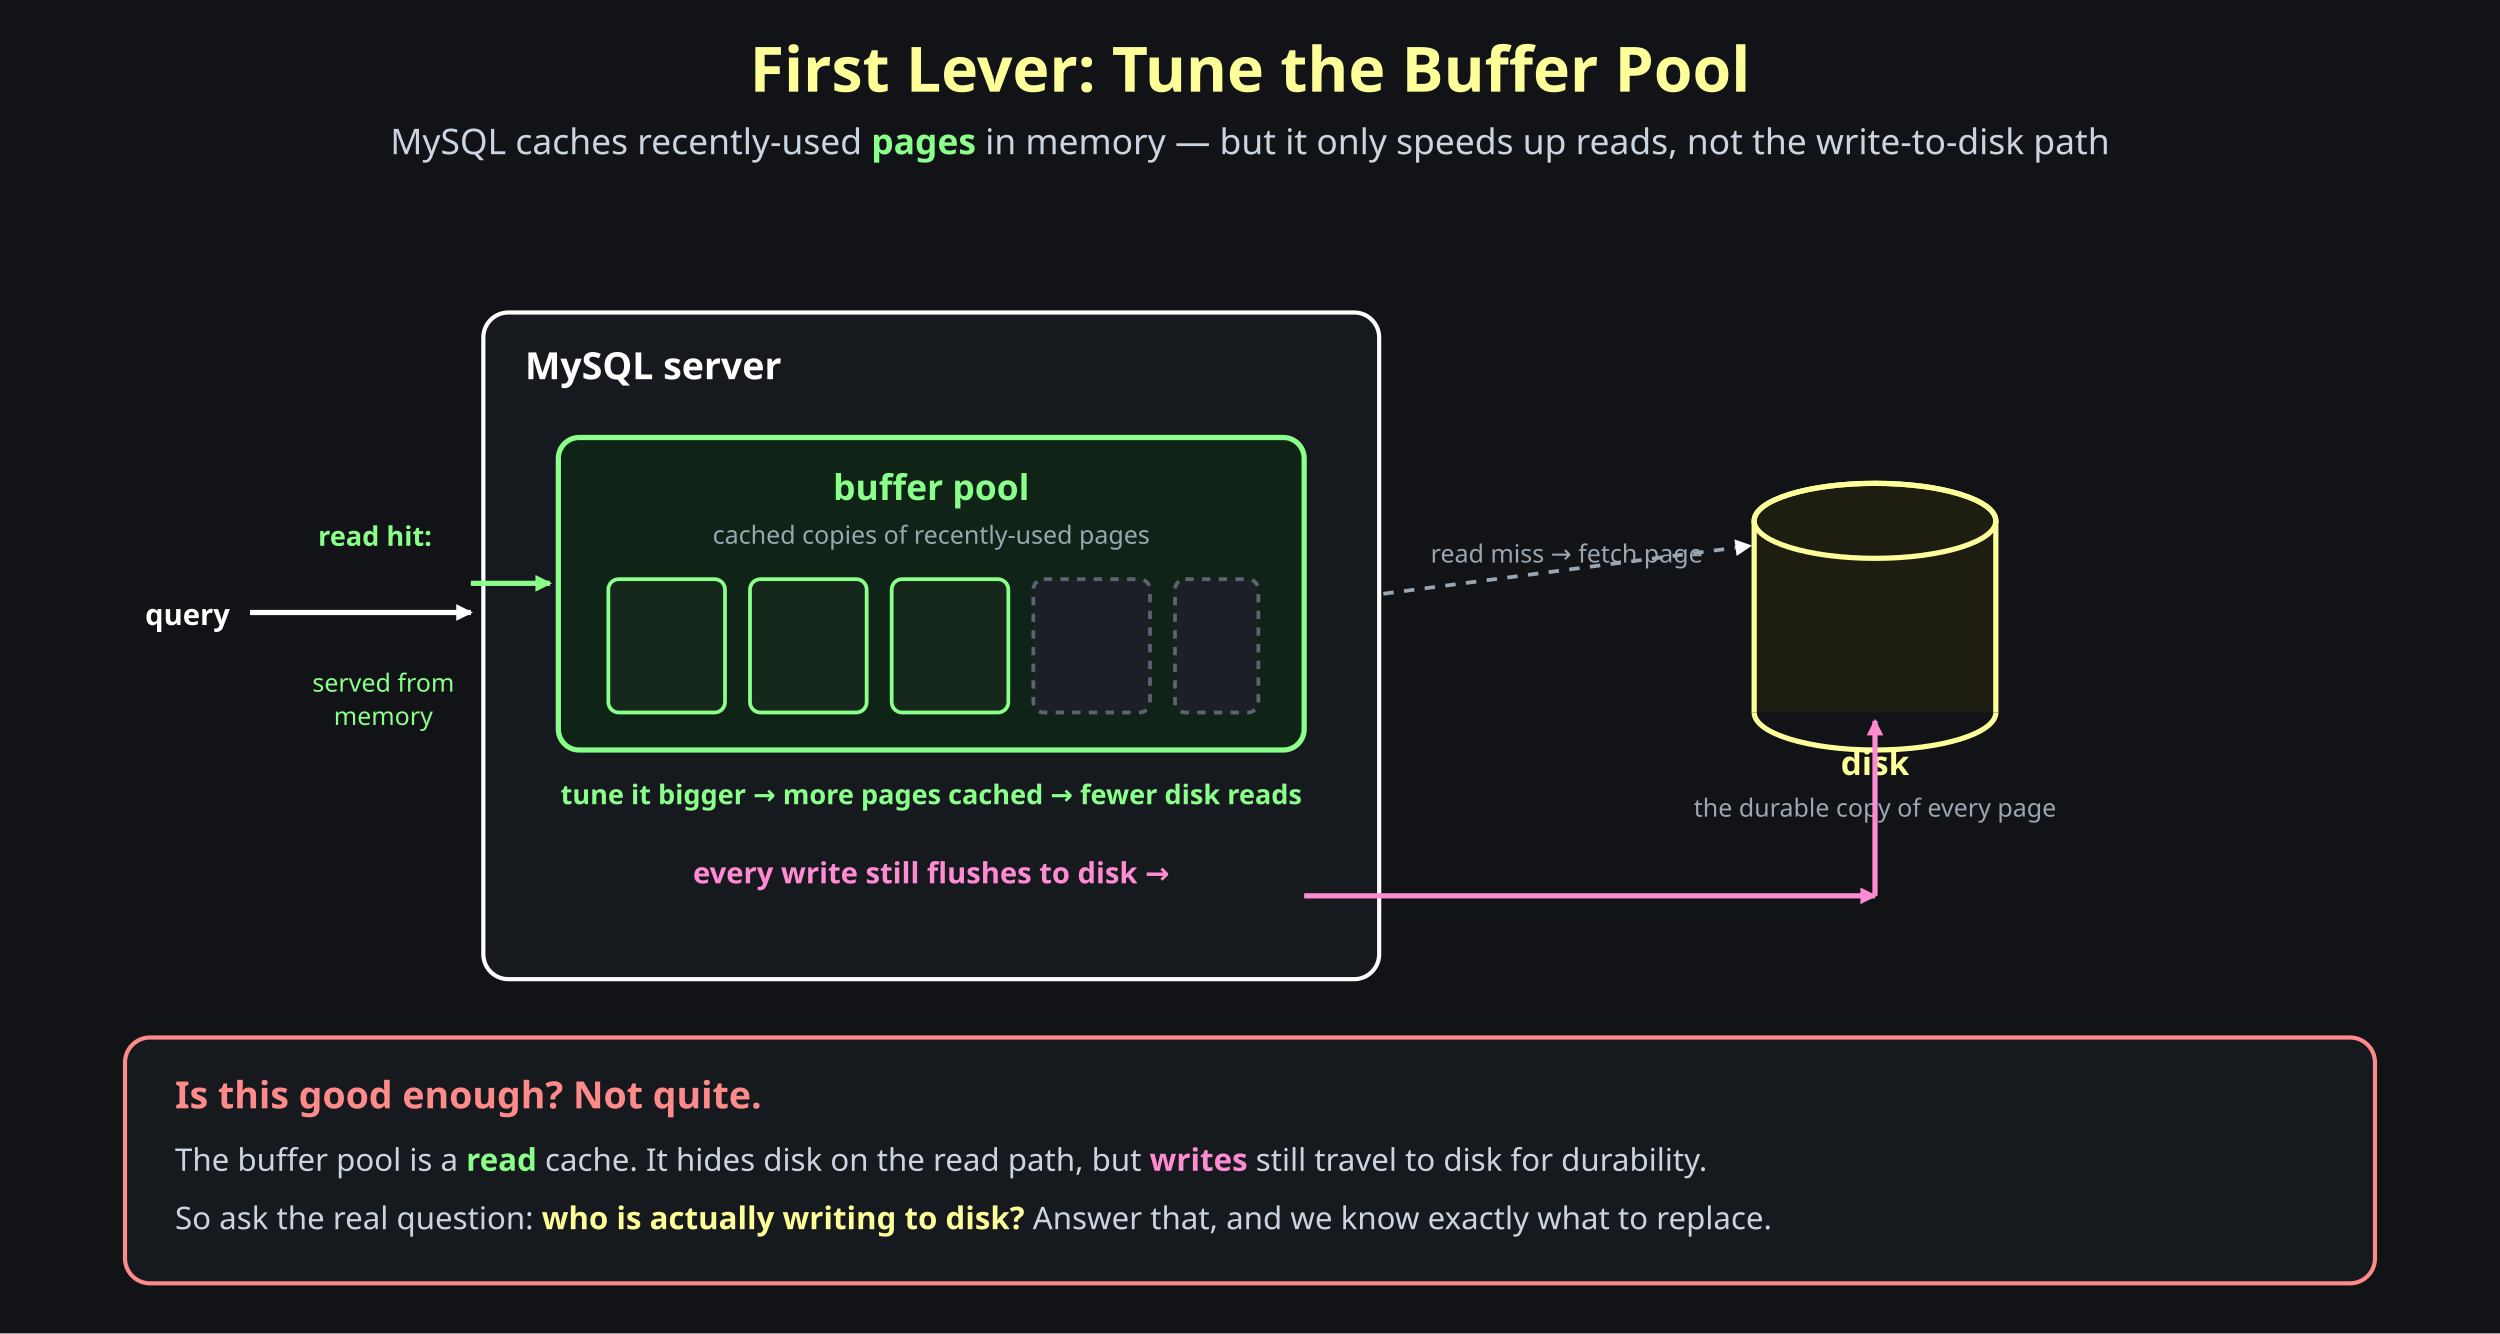
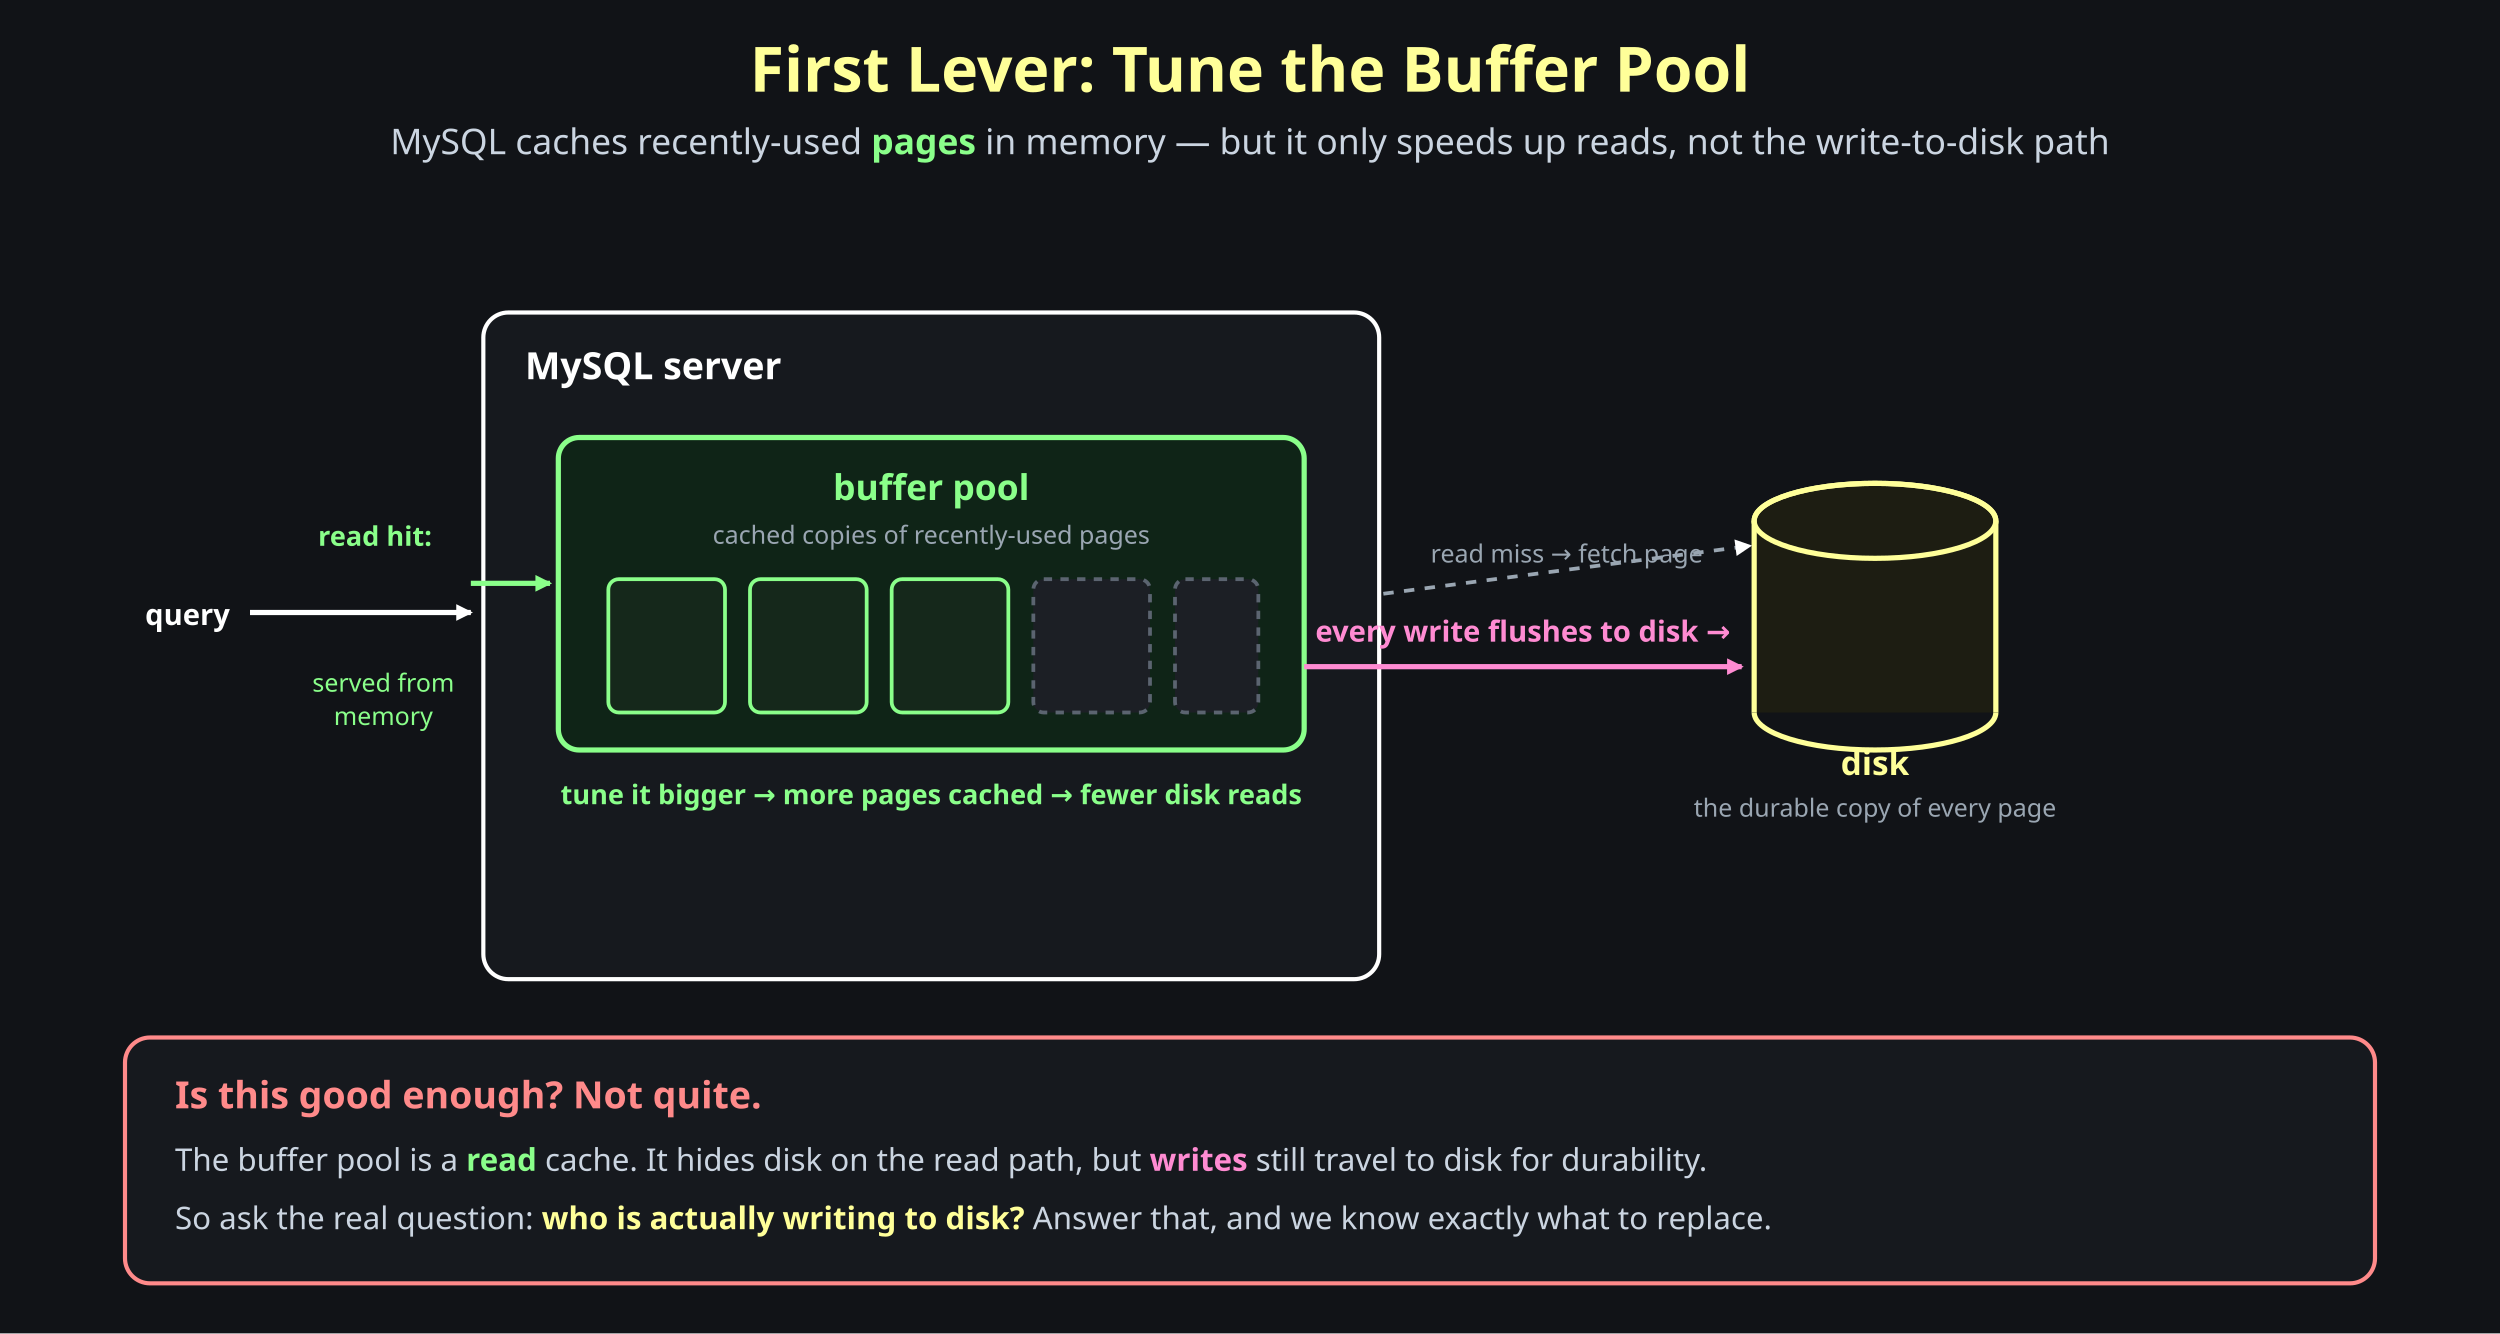
<svg xmlns="http://www.w3.org/2000/svg" width="1200" height="640" viewBox="0 0 1200 640" preserveAspectRatio="xMidYMid meet">
  <defs>
    <marker id="bp-w" markerWidth="10" markerHeight="10" refX="7" refY="4" orient="auto" markerUnits="userSpaceOnUse">
      <path d="M0,0 L8,4 L0,8 Z" fill="#ffffff" />
    </marker>
    <marker id="bp-g" markerWidth="10" markerHeight="10" refX="7" refY="4" orient="auto" markerUnits="userSpaceOnUse">
      <path d="M0,0 L8,4 L0,8 Z" fill="#8aff8a" />
    </marker>
    <marker id="bp-p" markerWidth="10" markerHeight="10" refX="7" refY="4" orient="auto" markerUnits="userSpaceOnUse">
      <path d="M0,0 L8,4 L0,8 Z" fill="#ff8bd2" />
    </marker>
  </defs>
  <rect x="0" y="0" width="1200" height="640" fill="#111317" />
  <text x="600" y="44" text-anchor="middle" fill="#ffff99" font-family="sans-serif" font-size="30" font-weight="bold">First Lever: Tune the Buffer Pool</text>
  <text x="600" y="74" text-anchor="middle" fill="#cbd5e1" font-family="sans-serif" font-size="17">MySQL caches recently-used <tspan fill="#8aff8a" font-weight="bold">pages</tspan> in memory — but it only speeds up reads, not the write-to-disk path</text>
  <text x="90" y="300" text-anchor="middle" fill="#ffffff" font-family="sans-serif" font-size="14" font-weight="bold">query</text>
  <line x1="120" y1="294" x2="226" y2="294" stroke="#ffffff" stroke-width="2.5" marker-end="url(#bp-w)" />
  <rect x="232" y="150" width="430" height="320" rx="12" fill="#16191e" stroke="#ffffff" stroke-width="2" />
  <text x="252" y="182" fill="#ffffff" font-family="sans-serif" font-size="18" font-weight="bold">MySQL server</text>
  <rect x="268" y="210" width="358" height="150" rx="10" fill="#0f2417" stroke="#8aff8a" stroke-width="2.5" />
  <text x="447" y="240" text-anchor="middle" fill="#8aff8a" font-family="sans-serif" font-size="17" font-weight="bold">buffer pool</text>
  <text x="447" y="261" text-anchor="middle" fill="#9aa6b2" font-family="sans-serif" font-size="12">cached copies of recently-used pages</text>
  <g>
    <rect x="292" y="278" width="56" height="64" rx="5" fill="#15281b" stroke="#8aff8a" stroke-width="1.8" />
    <rect x="360" y="278" width="56" height="64" rx="5" fill="#15281b" stroke="#8aff8a" stroke-width="1.8" />
    <rect x="428" y="278" width="56" height="64" rx="5" fill="#15281b" stroke="#8aff8a" stroke-width="1.8" />
    <rect x="496" y="278" width="56" height="64" rx="5" fill="#1c1f25" stroke="#5b6470" stroke-width="1.8" stroke-dasharray="4 4" />
    <rect x="564" y="278" width="40" height="64" rx="5" fill="#1c1f25" stroke="#5b6470" stroke-width="1.8" stroke-dasharray="4 4" />
  </g>
  <text x="447" y="386" text-anchor="middle" fill="#8aff8a" font-family="sans-serif" font-size="13" font-weight="bold">tune it bigger → more pages cached → fewer disk reads</text>
  <line x1="226" y1="280" x2="264" y2="280" stroke="#8aff8a" stroke-width="2.5" marker-end="url(#bp-g)" />
  <text x="180" y="262" text-anchor="middle" fill="#8aff8a" font-family="sans-serif" font-size="13" font-weight="bold">read hit:</text>
  <text x="184" y="332" text-anchor="middle" fill="#8aff8a" font-family="sans-serif" font-size="12">served from</text>
  <text x="184" y="348" text-anchor="middle" fill="#8aff8a" font-family="sans-serif" font-size="12">memory</text>
  <g stroke="#ffff99" stroke-width="2.5" fill="#1d1d12">
    <ellipse cx="900" cy="250" rx="58" ry="18" />
    <rect x="842" y="250" width="116" height="92" fill="#1d1d12" stroke="none" />
    <path d="M842,250 L842,342" fill="none" />
    <path d="M958,250 L958,342" fill="none" />
    <path d="M842,342 A58,18 0 0 0 958,342" fill="none" />
    <ellipse cx="900" cy="250" rx="58" ry="18" fill="none" />
  </g>
  <text x="900" y="372" text-anchor="middle" fill="#ffff99" font-family="sans-serif" font-size="16" font-weight="bold">disk</text>
  <text x="900" y="392" text-anchor="middle" fill="#9aa6b2" font-family="sans-serif" font-size="12">the durable copy of every page</text>
-   <line x1="626" y1="430" x2="900" y2="430" stroke="#ff8bd2" stroke-width="2.5" marker-end="url(#bp-p)" />
-   <line x1="900" y1="430" x2="900" y2="346" stroke="#ff8bd2" stroke-width="2.5" marker-end="url(#bp-p)" />
-   <text x="447" y="424" text-anchor="middle" fill="#ff8bd2" font-family="sans-serif" font-size="14" font-weight="bold">every write still flushes to disk →</text>
+   <line x1="626" y1="320" x2="836" y2="320" stroke="#ff8bd2" stroke-width="2.5" marker-end="url(#bp-p)" />
+   <text x="731" y="308" text-anchor="middle" fill="#ff8bd2" font-family="sans-serif" font-size="14" font-weight="bold">every write flushes to disk →</text>
  <line x1="664" y1="285" x2="840" y2="262" stroke="#9aa6b2" stroke-width="1.8" stroke-dasharray="5 5" marker-end="url(#bp-w)" />
  <text x="752" y="270" text-anchor="middle" fill="#9aa6b2" font-family="sans-serif" font-size="12">read miss → fetch page</text>
  <rect x="60" y="498" width="1080" height="118" rx="12" fill="#16191e" stroke="#ff8a8a" stroke-width="2" />
  <text x="84" y="532" fill="#ff8a8a" font-family="sans-serif" font-size="18" font-weight="bold">Is this good enough? Not quite.</text>
  <text x="84" y="562" fill="#cbd5e1" font-family="sans-serif" font-size="15">The buffer pool is a <tspan fill="#8aff8a" font-weight="bold">read</tspan> cache. It hides disk on the read path, but <tspan fill="#ff8bd2" font-weight="bold">writes</tspan> still travel to disk for durability.</text>
  <text x="84" y="590" fill="#cbd5e1" font-family="sans-serif" font-size="15">So ask the real question: <tspan fill="#ffff99" font-weight="bold">who is actually writing to disk?</tspan> Answer that, and we know exactly what to replace.</text>
</svg>
